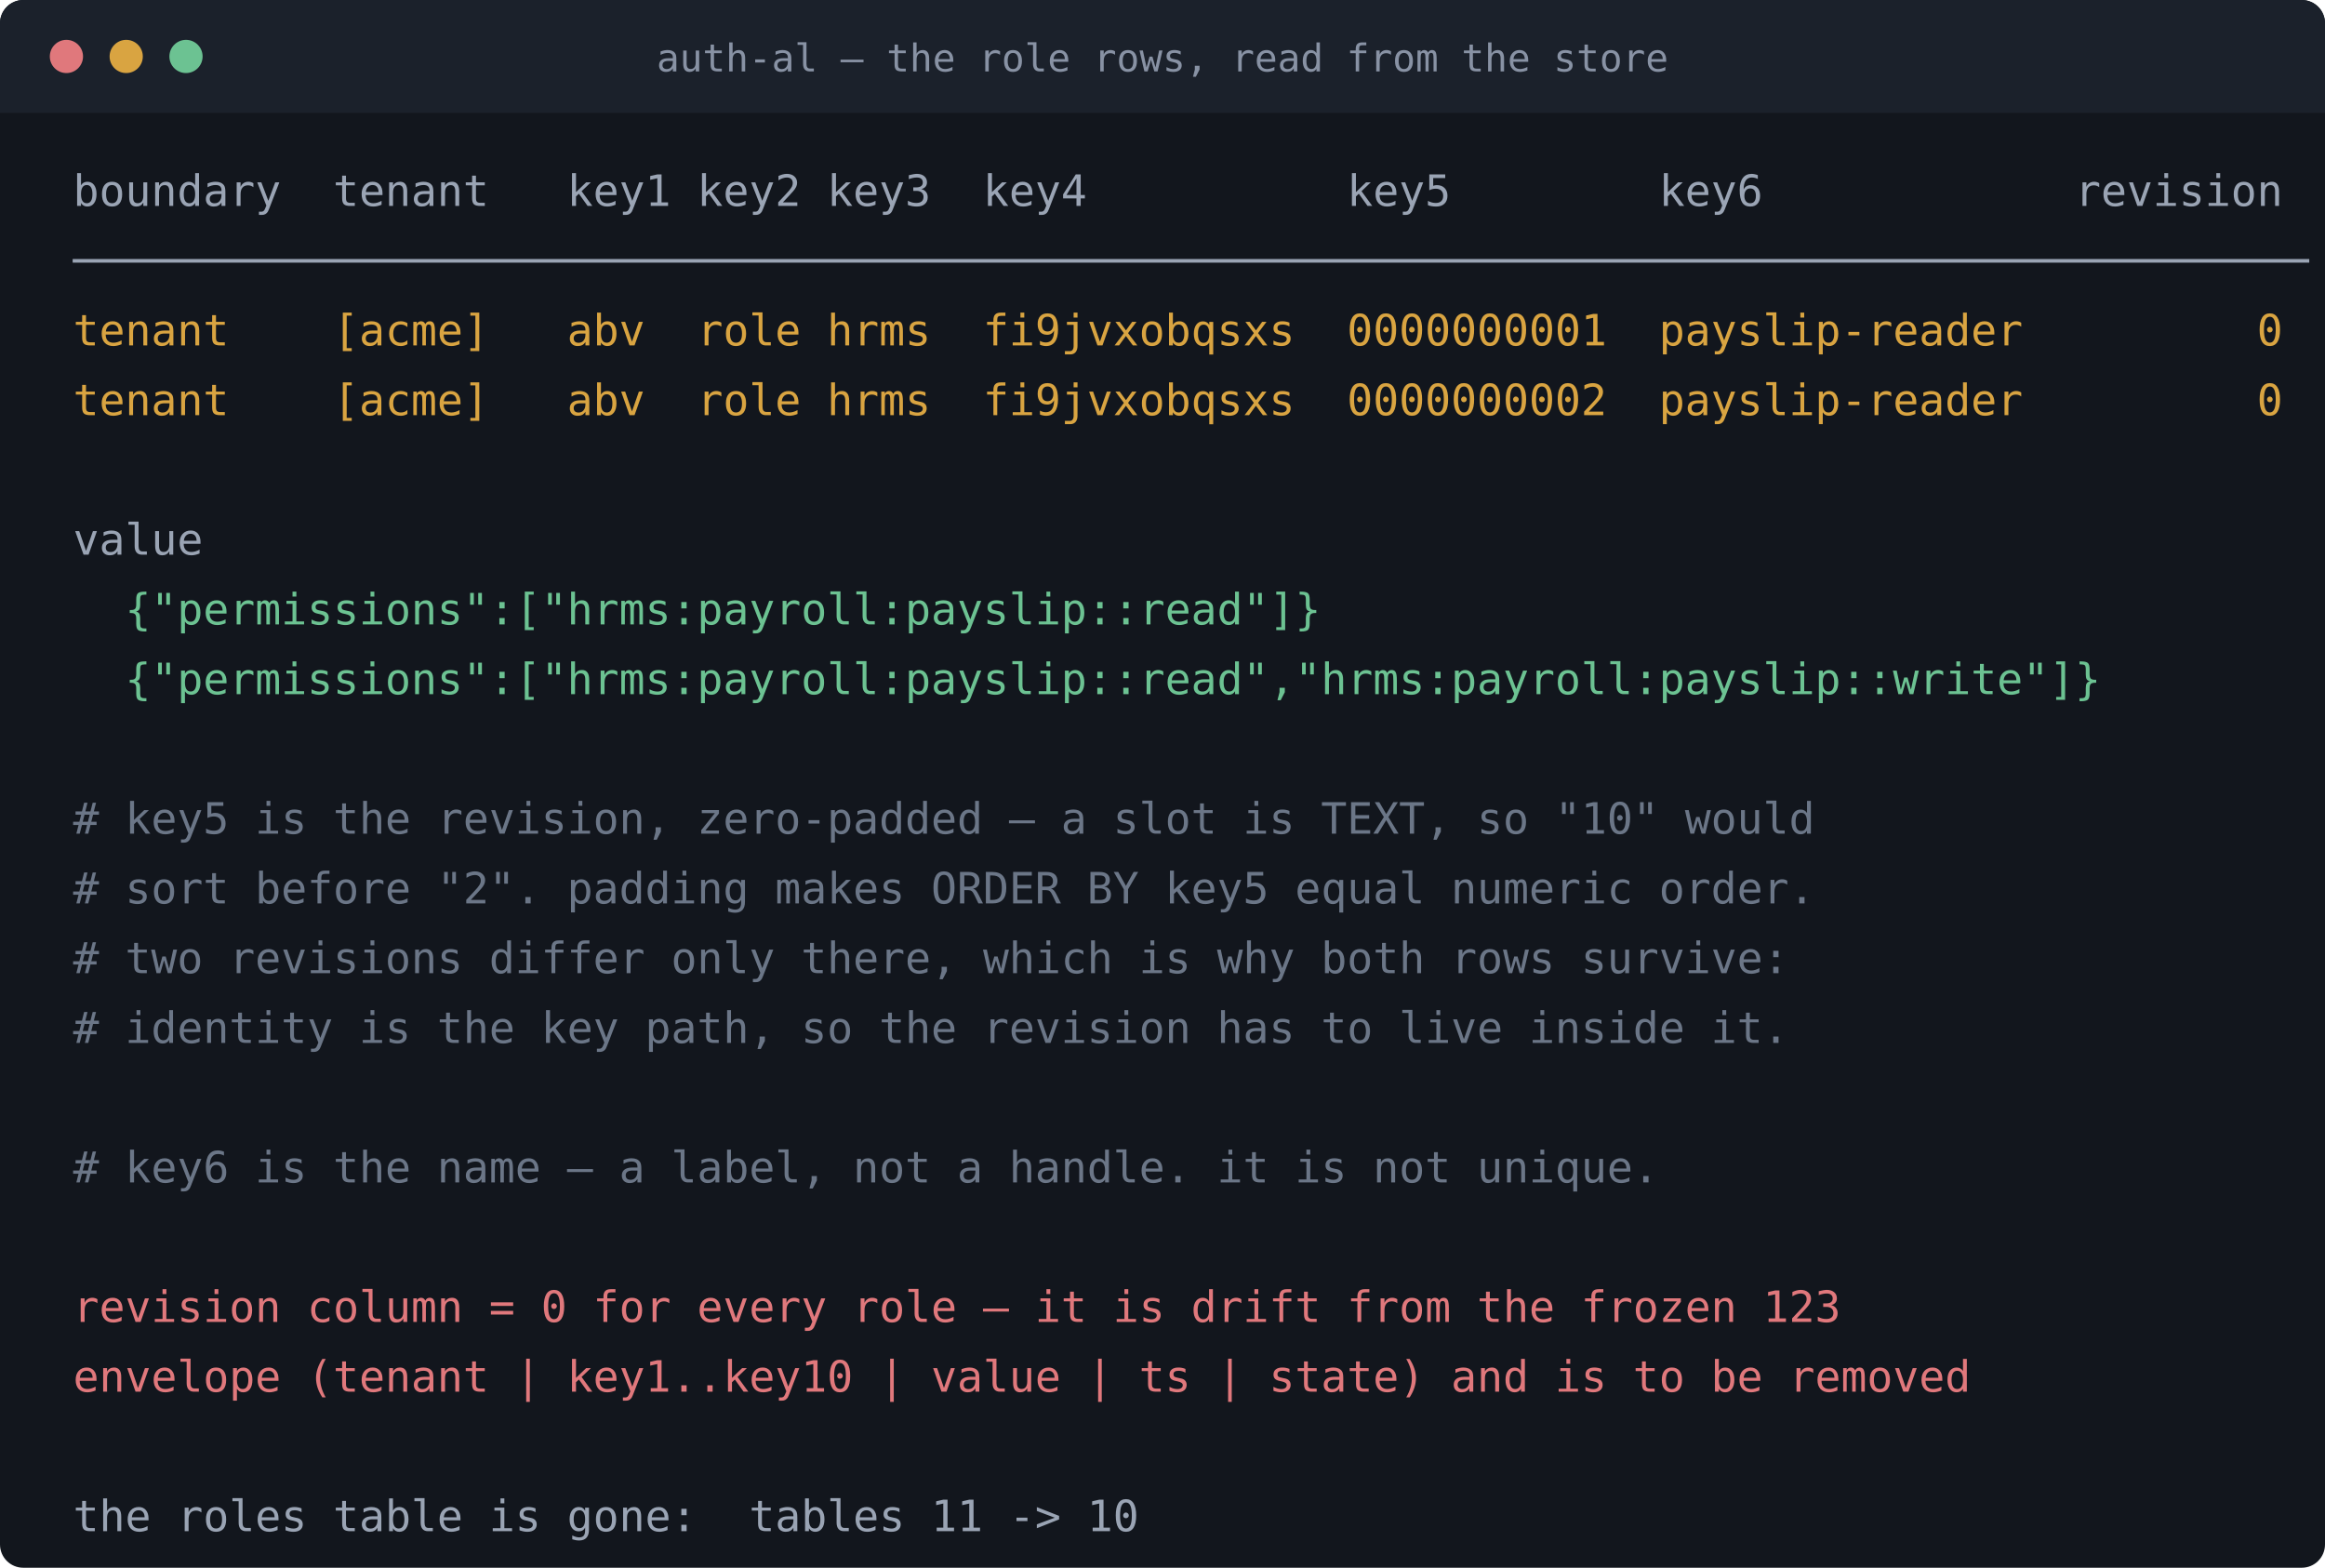
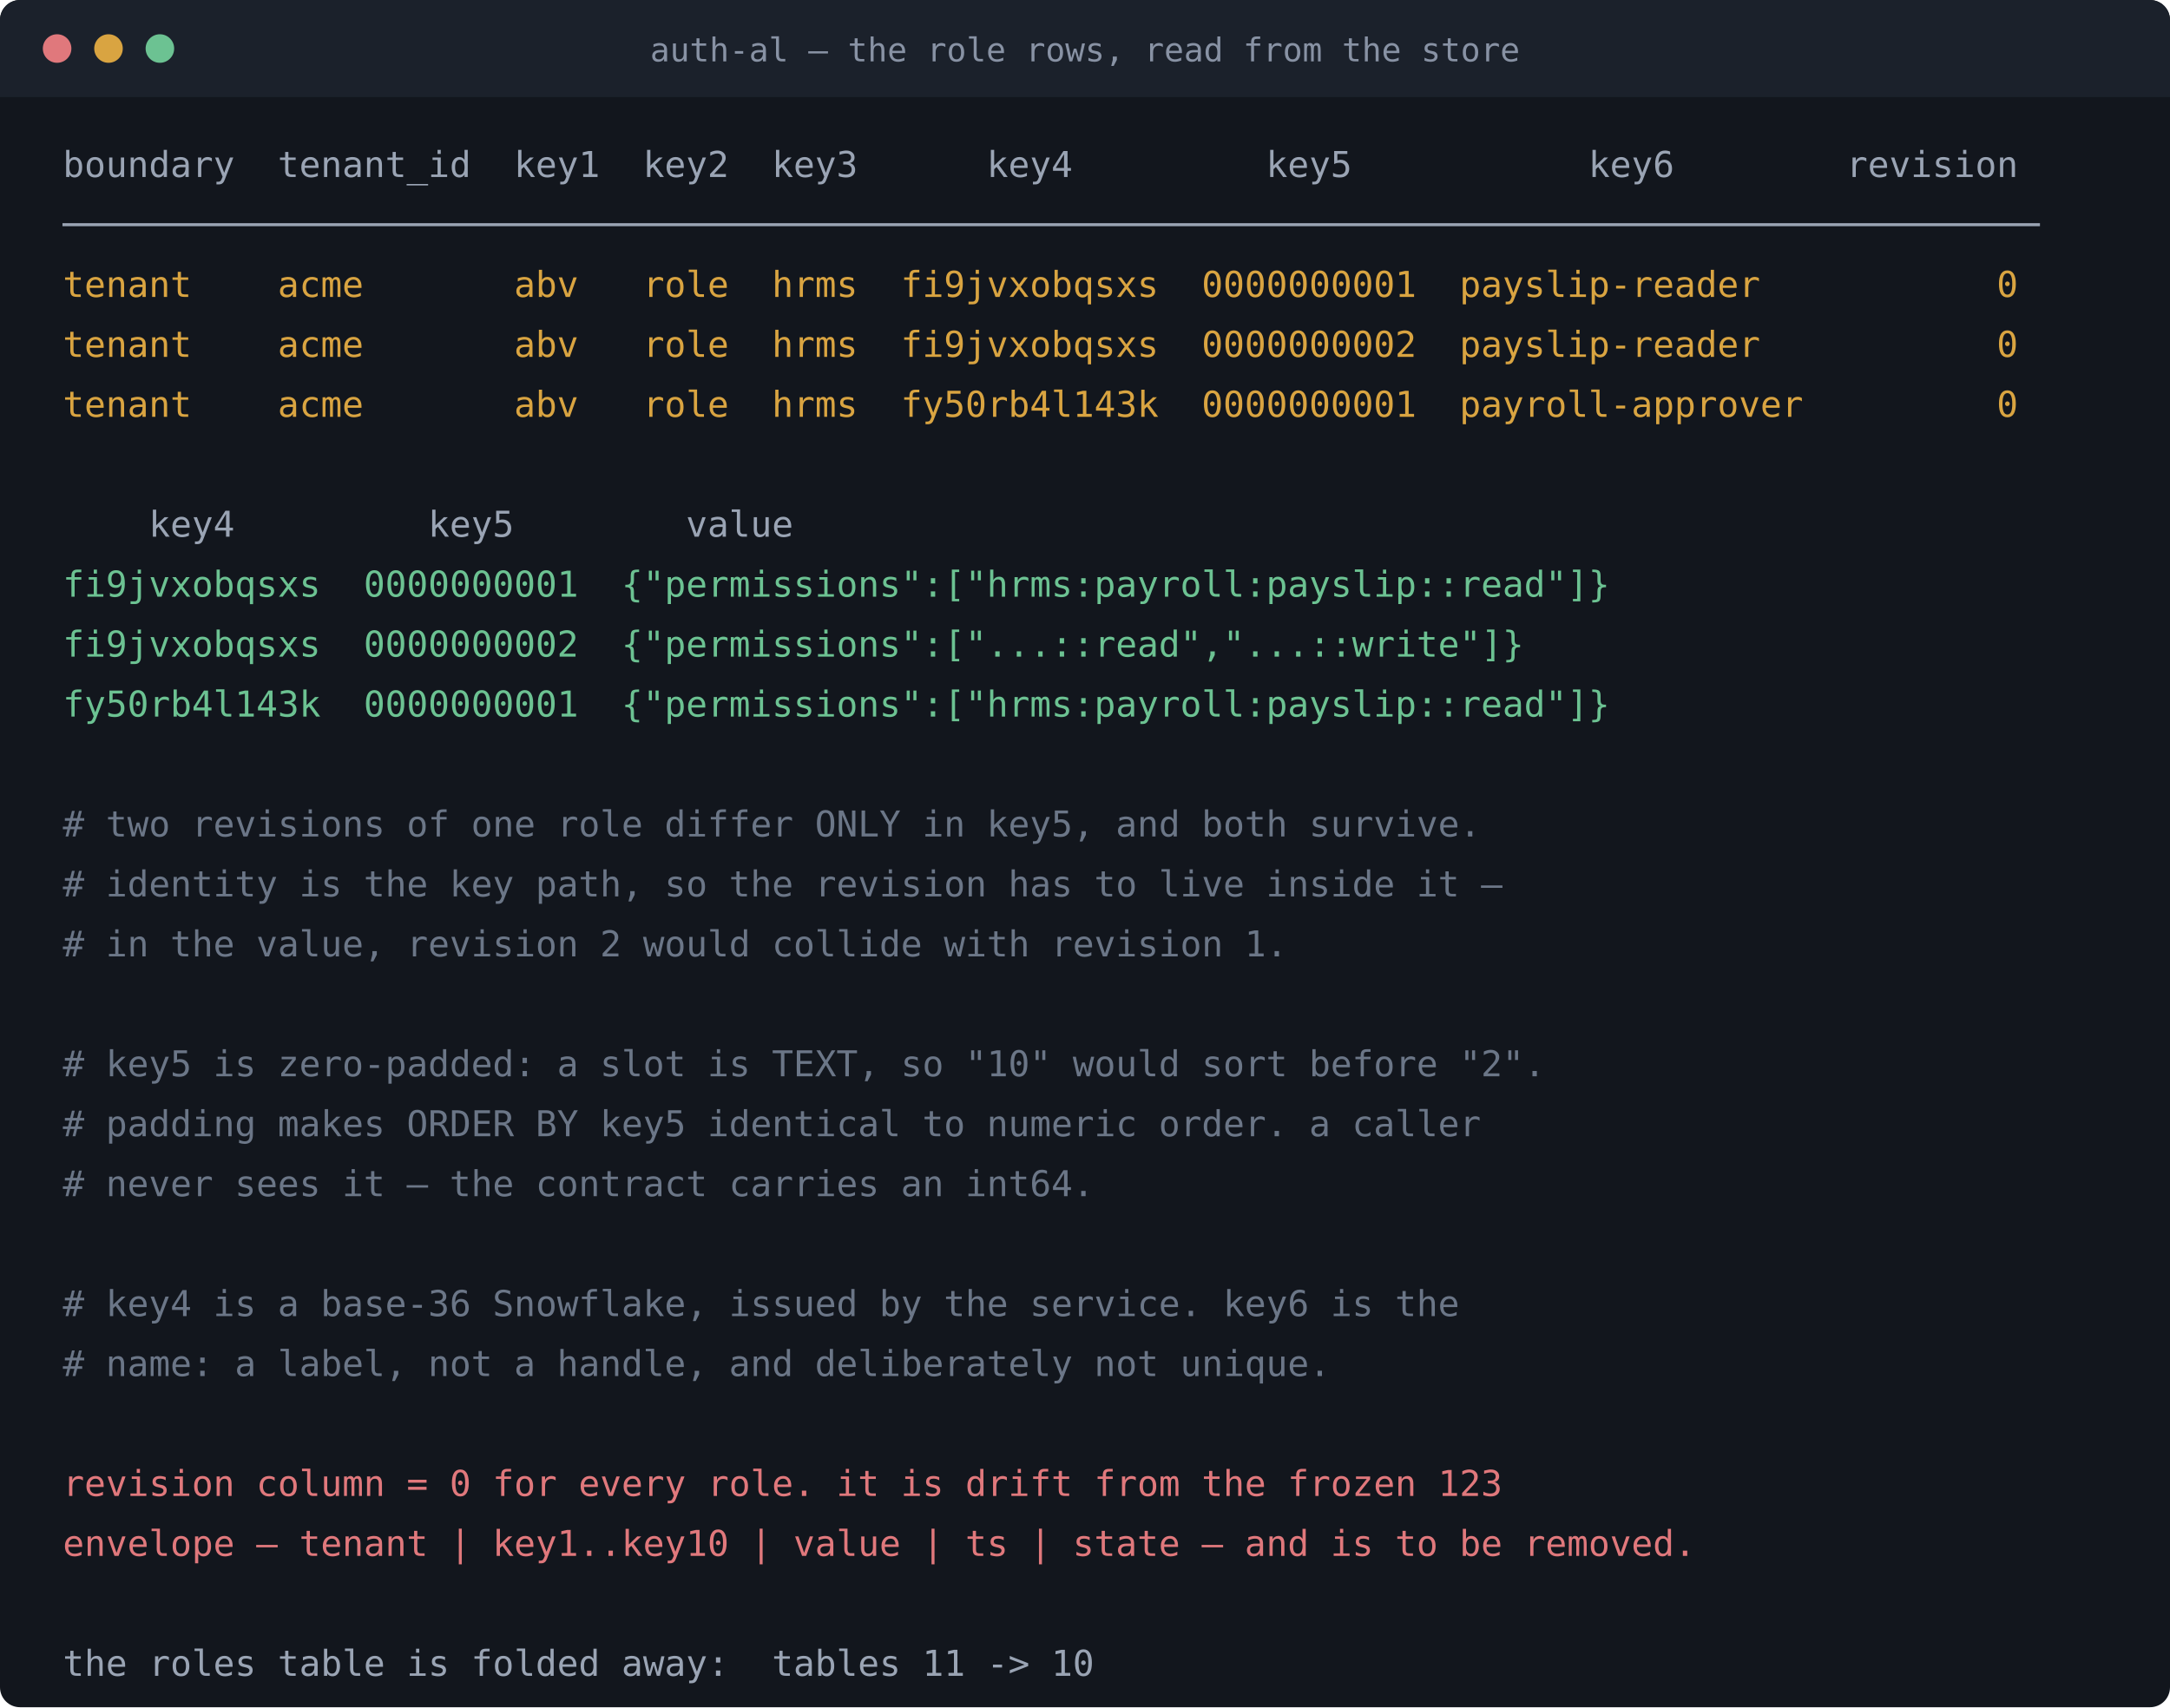
- <svg xmlns="http://www.w3.org/2000/svg" viewBox="0 0 700 472" width="700" height="472" font-family="ui-monospace, SFMono-Regular, Menlo, Consolas, monospace" font-size="13">
-   <rect width="700" height="472" rx="7" fill="#12161d" />
-   <path d="M0 7a7 7 0 0 1 7-7h686a7 7 0 0 1 7 7v27H0Z" fill="#1b212b" />
+ <svg xmlns="http://www.w3.org/2000/svg" viewBox="0 0 760 598" width="760" height="598" font-family="ui-monospace, SFMono-Regular, Menlo, Consolas, monospace" font-size="12.5">
+   <rect width="760" height="598" rx="7" fill="#12161d" />
+   <path d="M0 7a7 7 0 0 1 7-7h746a7 7 0 0 1 7 7v27H0Z" fill="#1b212b" />
  <circle cx="20" cy="17" r="5" fill="#e0787c" />
  <circle cx="38" cy="17" r="5" fill="#d9a441" />
  <circle cx="56" cy="17" r="5" fill="#6cc292" />
-   <text x="350.0" y="21.5" text-anchor="middle" fill="#8892a4" font-size="11.5">auth-al — the role rows, read from the store</text>
-   <text x="22" y="62" fill="#9aa4b4" xml:space="preserve">boundary  tenant   key1 key2 key3  key4          key5        key6            revision</text>
-   <text x="22" y="83" fill="#9aa4b4" xml:space="preserve">──────────────────────────────────────────────────────────────────────────────────────</text>
-   <text x="22" y="104" fill="#d9a441" xml:space="preserve">tenant    [acme]   abv  role hrms  fi9jvxobqsxs  0000000001  payslip-reader         0</text>
-   <text x="22" y="125" fill="#d9a441" xml:space="preserve">tenant    [acme]   abv  role hrms  fi9jvxobqsxs  0000000002  payslip-reader         0</text>
-   <text x="22" y="146" fill="#6b7687" xml:space="preserve" />
-   <text x="22" y="167" fill="#9aa4b4" xml:space="preserve">value</text>
-   <text x="22" y="188" fill="#6cc292" xml:space="preserve">  {"permissions":["hrms:payroll:payslip::read"]}</text>
-   <text x="22" y="209" fill="#6cc292" xml:space="preserve">  {"permissions":["hrms:payroll:payslip::read","hrms:payroll:payslip::write"]}</text>
-   <text x="22" y="230" fill="#6b7687" xml:space="preserve" />
-   <text x="22" y="251" fill="#6b7687" xml:space="preserve"># key5 is the revision, zero-padded — a slot is TEXT, so "10" would</text>
-   <text x="22" y="272" fill="#6b7687" xml:space="preserve"># sort before "2". padding makes ORDER BY key5 equal numeric order.</text>
-   <text x="22" y="293" fill="#6b7687" xml:space="preserve"># two revisions differ only there, which is why both rows survive:</text>
-   <text x="22" y="314" fill="#6b7687" xml:space="preserve"># identity is the key path, so the revision has to live inside it.</text>
-   <text x="22" y="335" fill="#6b7687" xml:space="preserve" />
-   <text x="22" y="356" fill="#6b7687" xml:space="preserve"># key6 is the name — a label, not a handle. it is not unique.</text>
-   <text x="22" y="377" fill="#6b7687" xml:space="preserve" />
-   <text x="22" y="398" fill="#e0787c" xml:space="preserve">revision column = 0 for every role — it is drift from the frozen 123</text>
-   <text x="22" y="419" fill="#e0787c" xml:space="preserve">envelope (tenant | key1..key10 | value | ts | state) and is to be removed</text>
+   <text x="380.0" y="21.5" text-anchor="middle" fill="#8892a4" font-size="11.5">auth-al — the role rows, read from the store</text>
+   <text x="22" y="62" fill="#9aa4b4" xml:space="preserve">boundary  tenant_id  key1  key2  key3      key4         key5           key6        revision</text>
+   <text x="22" y="83" fill="#9aa4b4" xml:space="preserve">────────────────────────────────────────────────────────────────────────────────────────────</text>
+   <text x="22" y="104" fill="#d9a441" xml:space="preserve">tenant    acme       abv   role  hrms  fi9jvxobqsxs  0000000001  payslip-reader           0</text>
+   <text x="22" y="125" fill="#d9a441" xml:space="preserve">tenant    acme       abv   role  hrms  fi9jvxobqsxs  0000000002  payslip-reader           0</text>
+   <text x="22" y="146" fill="#d9a441" xml:space="preserve">tenant    acme       abv   role  hrms  fy50rb4l143k  0000000001  payroll-approver         0</text>
+   <text x="22" y="167" fill="#6b7687" xml:space="preserve" />
+   <text x="22" y="188" fill="#9aa4b4" xml:space="preserve">    key4         key5        value</text>
+   <text x="22" y="209" fill="#6cc292" xml:space="preserve">fi9jvxobqsxs  0000000001  {"permissions":["hrms:payroll:payslip::read"]}</text>
+   <text x="22" y="230" fill="#6cc292" xml:space="preserve">fi9jvxobqsxs  0000000002  {"permissions":["...::read","...::write"]}</text>
+   <text x="22" y="251" fill="#6cc292" xml:space="preserve">fy50rb4l143k  0000000001  {"permissions":["hrms:payroll:payslip::read"]}</text>
+   <text x="22" y="272" fill="#6b7687" xml:space="preserve" />
+   <text x="22" y="293" fill="#6b7687" xml:space="preserve"># two revisions of one role differ ONLY in key5, and both survive.</text>
+   <text x="22" y="314" fill="#6b7687" xml:space="preserve"># identity is the key path, so the revision has to live inside it —</text>
+   <text x="22" y="335" fill="#6b7687" xml:space="preserve"># in the value, revision 2 would collide with revision 1.</text>
+   <text x="22" y="356" fill="#6b7687" xml:space="preserve" />
+   <text x="22" y="377" fill="#6b7687" xml:space="preserve"># key5 is zero-padded: a slot is TEXT, so "10" would sort before "2".</text>
+   <text x="22" y="398" fill="#6b7687" xml:space="preserve"># padding makes ORDER BY key5 identical to numeric order. a caller</text>
+   <text x="22" y="419" fill="#6b7687" xml:space="preserve"># never sees it — the contract carries an int64.</text>
  <text x="22" y="440" fill="#6b7687" xml:space="preserve" />
-   <text x="22" y="461" fill="#9aa4b4" xml:space="preserve">the roles table is gone:  tables 11 -&gt; 10</text>
+   <text x="22" y="461" fill="#6b7687" xml:space="preserve"># key4 is a base-36 Snowflake, issued by the service. key6 is the</text>
+   <text x="22" y="482" fill="#6b7687" xml:space="preserve"># name: a label, not a handle, and deliberately not unique.</text>
+   <text x="22" y="503" fill="#6b7687" xml:space="preserve" />
+   <text x="22" y="524" fill="#e0787c" xml:space="preserve">revision column = 0 for every role. it is drift from the frozen 123</text>
+   <text x="22" y="545" fill="#e0787c" xml:space="preserve">envelope — tenant | key1..key10 | value | ts | state — and is to be removed.</text>
+   <text x="22" y="566" fill="#6b7687" xml:space="preserve" />
+   <text x="22" y="587" fill="#9aa4b4" xml:space="preserve">the roles table is folded away:  tables 11 -&gt; 10</text>
</svg>
